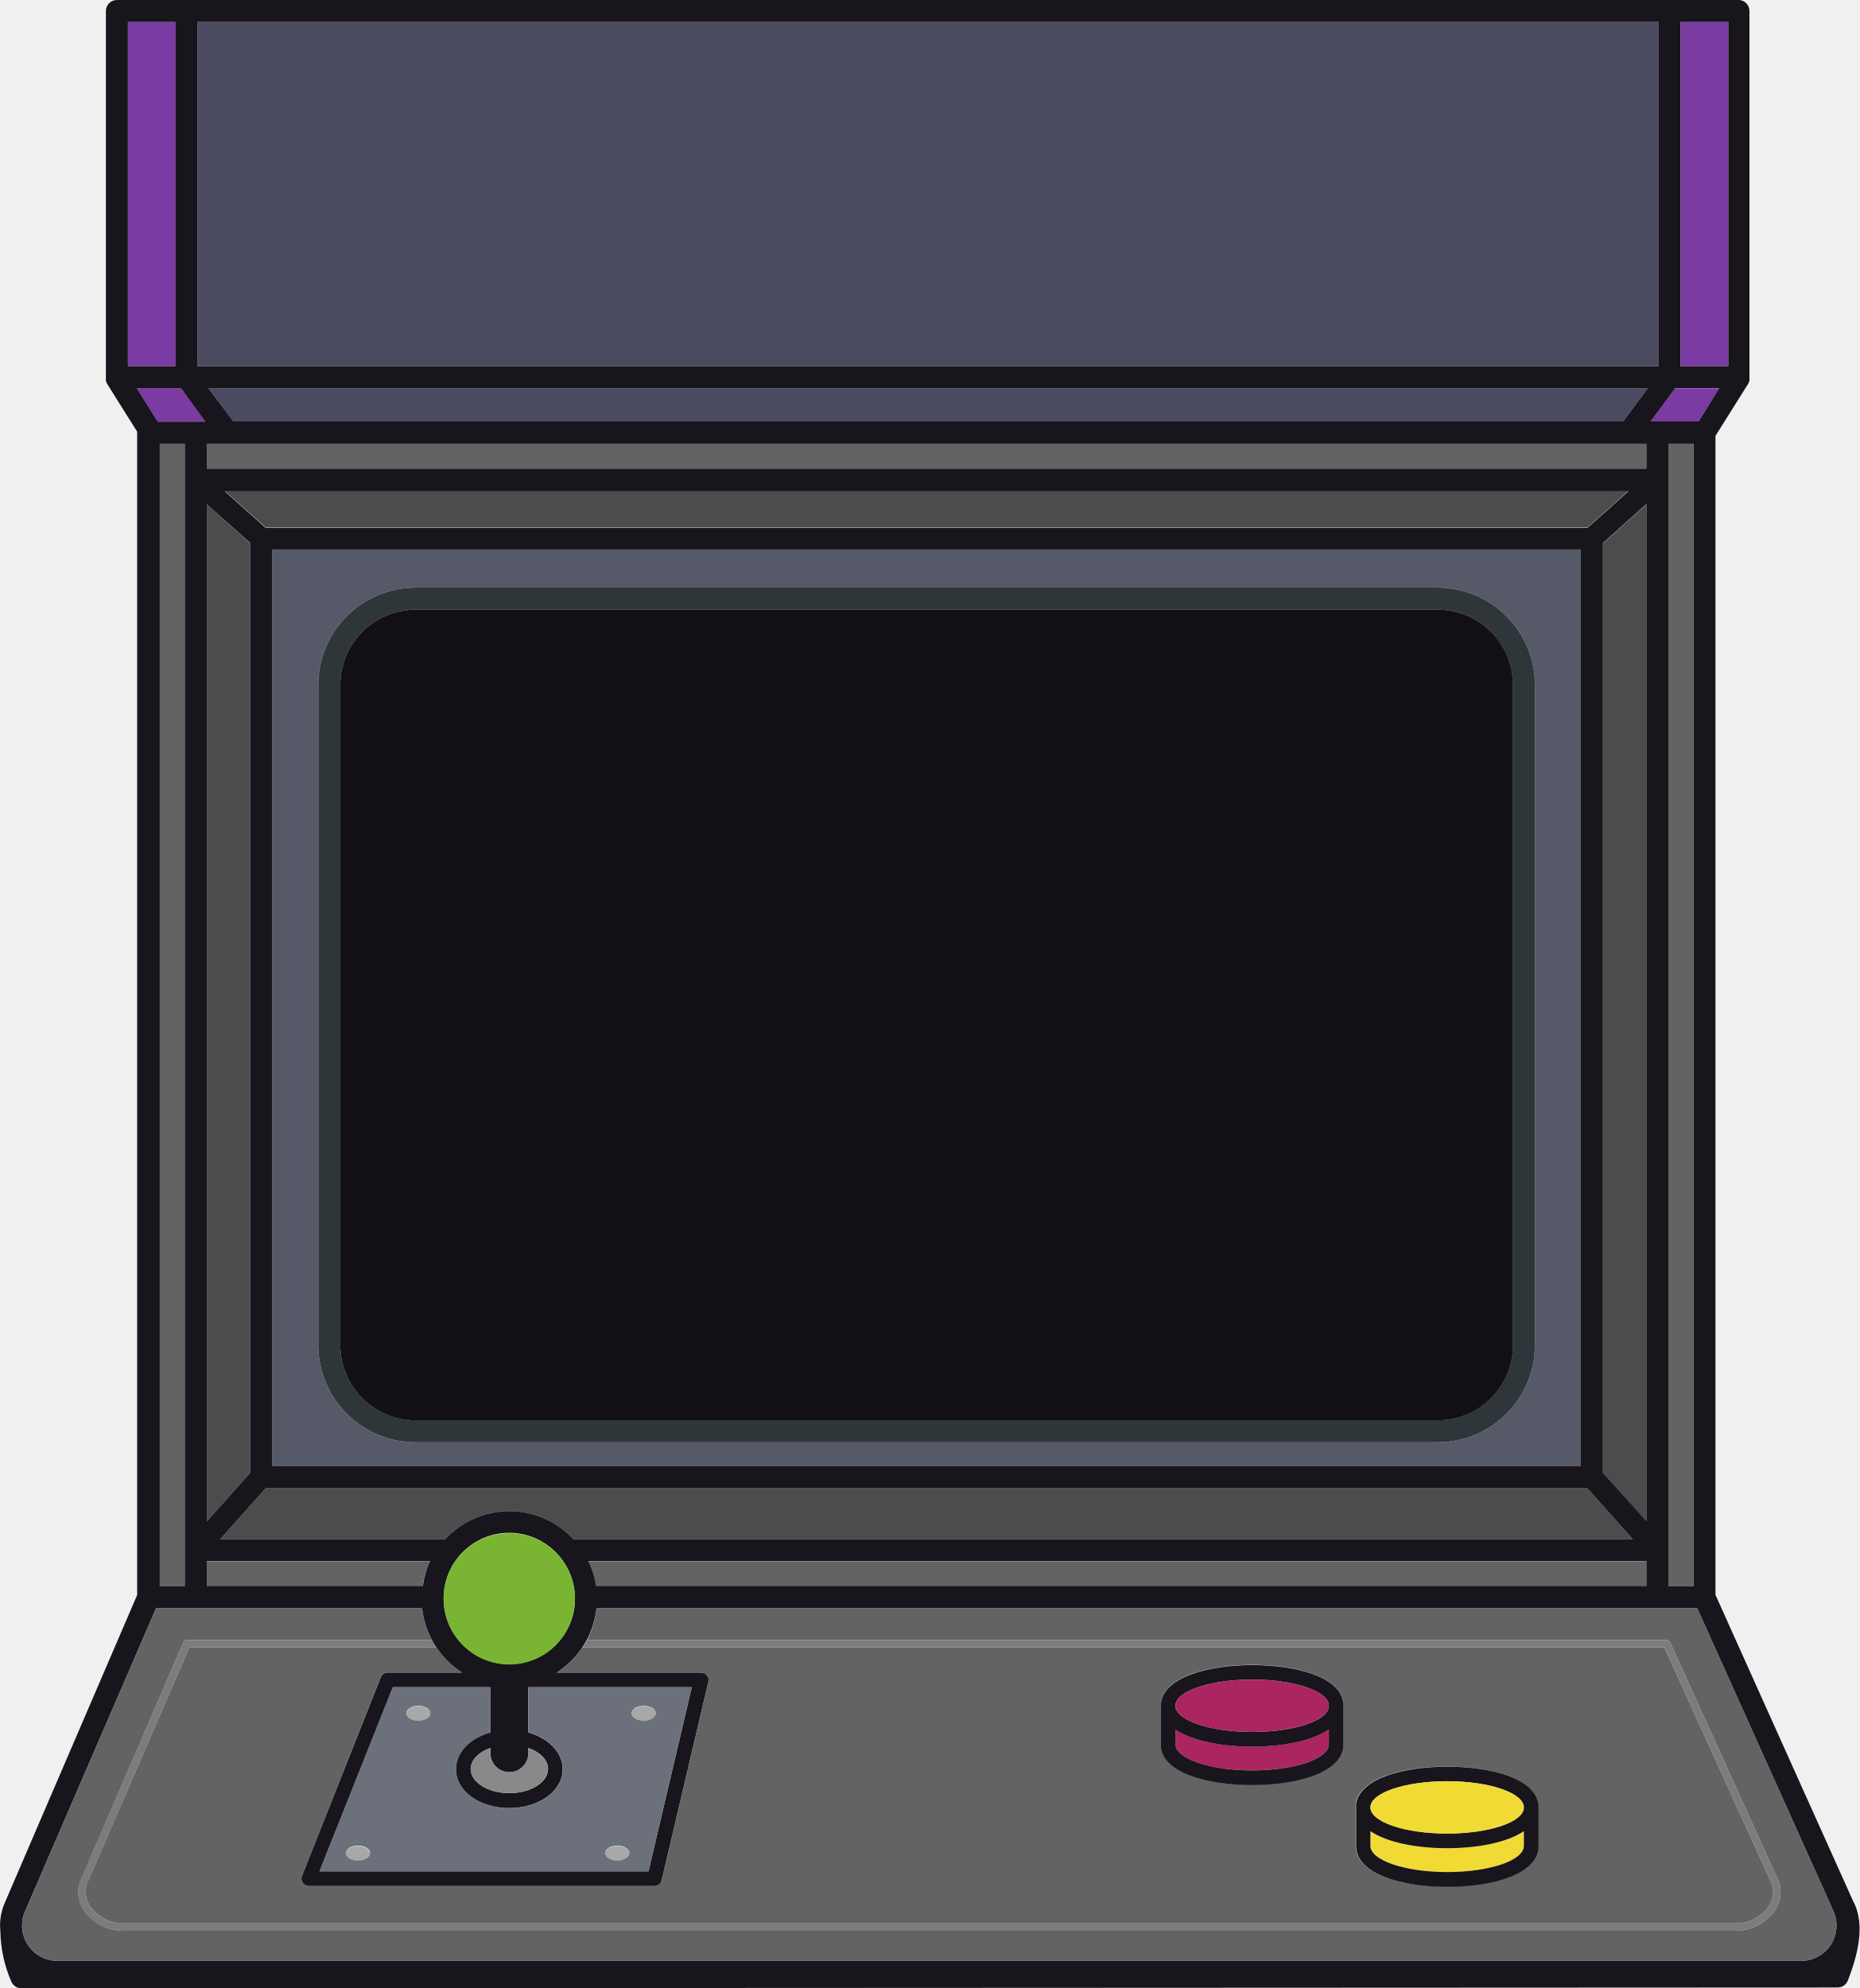
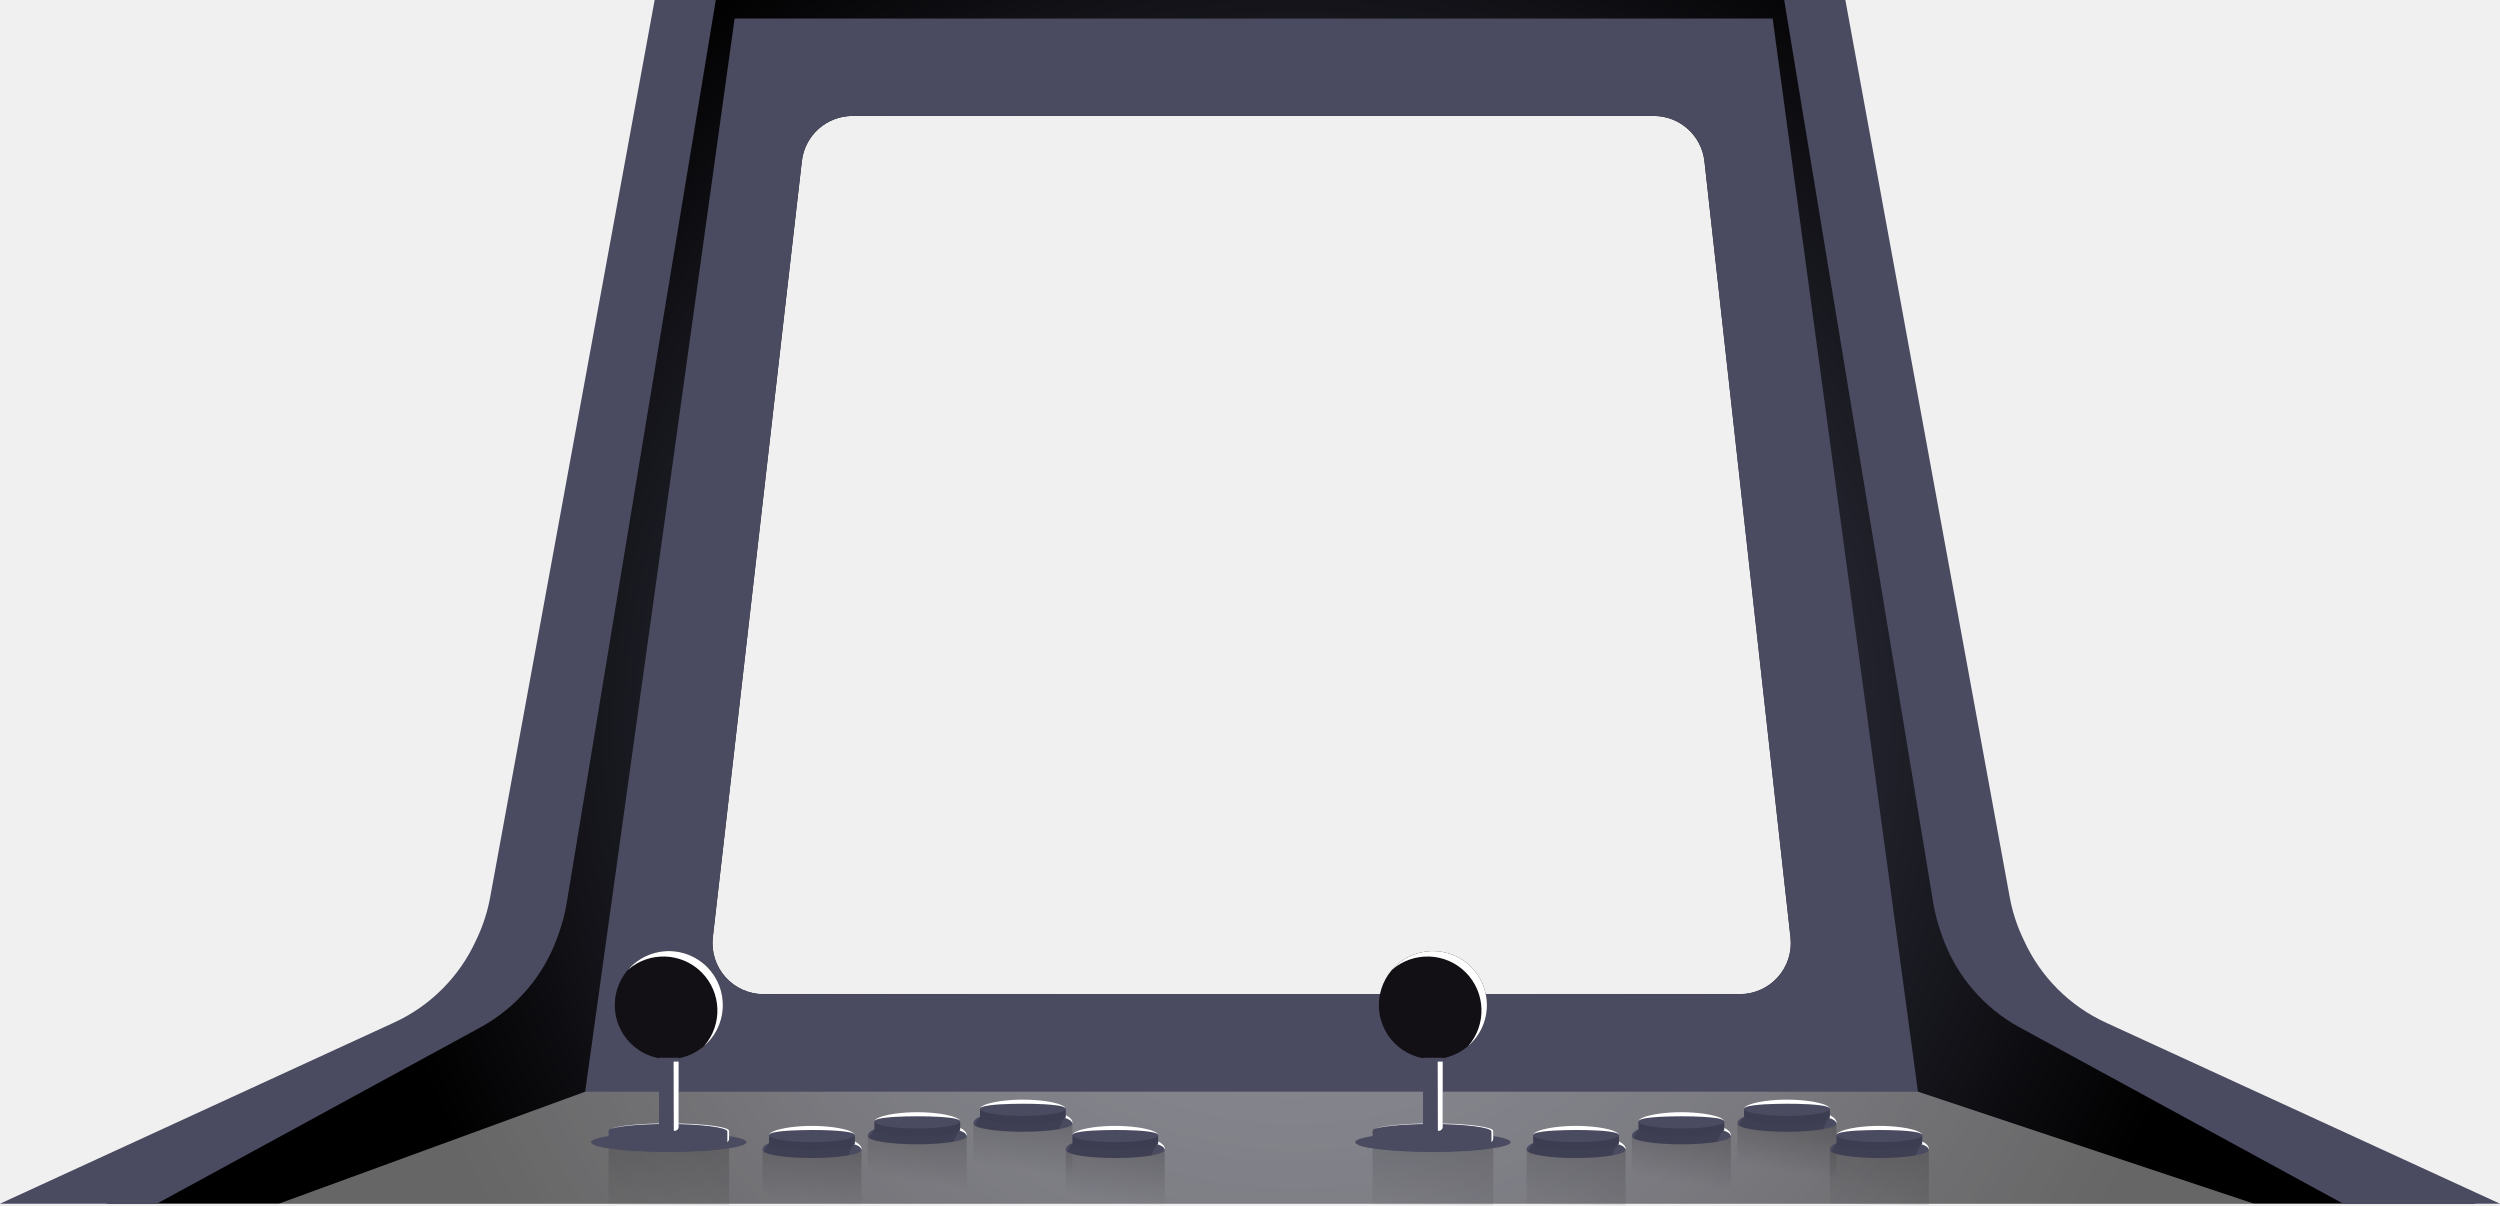
- <svg xmlns="http://www.w3.org/2000/svg" id="Layer_1" data-name="Layer 1" viewBox="0 0 253.41 270.9">
+ <svg xmlns="http://www.w3.org/2000/svg" xmlns:xlink="http://www.w3.org/1999/xlink" viewBox="0 0 1215.93 586.38">
  <defs>
-     <style>.cls-1{fill:none;}.cls-2{fill:#565a68;}.cls-3{fill:#4a4a60;}.cls-4{fill:#7a3ba3;}.cls-5{fill:#636363;}.cls-6{fill:#4c4c4c;}.cls-7{fill:#2f363a;}.cls-8{fill:#18151c;}.cls-9{fill:#7c7c7c;}.cls-10{fill:#6c707b;}.cls-11{fill:#898989;}.cls-12{fill:#a8a8a8;}.cls-13{fill:#79b533;}.cls-14{fill:#ab2560;}.cls-15{fill:#f2da35;}.cls-16{fill:#120f15;}</style>
+     <style>.cls-1{fill:none;}.cls-2{isolation:isolate;}.cls-3{fill:url(#radial-gradient);}.cls-14,.cls-4{fill:#4a4a60;}.cls-5{fill:url(#radial-gradient-2);}.cls-10,.cls-6{fill:#fff;}.cls-6{opacity:0.4;}.cls-11,.cls-15,.cls-17,.cls-19,.cls-21,.cls-23,.cls-25,.cls-27,.cls-29,.cls-7{opacity:0.3;}.cls-11,.cls-12,.cls-14,.cls-15,.cls-17,.cls-19,.cls-21,.cls-23,.cls-25,.cls-27,.cls-29,.cls-7{mix-blend-mode:multiply;}.cls-7{fill:url(#linear-gradient);}.cls-8{fill:#120f15;}.cls-9{clip-path:url(#clip-path);}.cls-11{fill:url(#linear-gradient-2);}.cls-12{opacity:0.2;}.cls-13{clip-path:url(#clip-path-2);}.cls-14{opacity:0.25;}.cls-15{fill:url(#linear-gradient-3);}.cls-16{clip-path:url(#clip-path-3);}.cls-17{fill:url(#linear-gradient-4);}.cls-18{clip-path:url(#clip-path-4);}.cls-19{fill:url(#linear-gradient-5);}.cls-20{clip-path:url(#clip-path-5);}.cls-21{fill:url(#linear-gradient-6);}.cls-22{clip-path:url(#clip-path-6);}.cls-23{fill:url(#linear-gradient-7);}.cls-24{clip-path:url(#clip-path-7);}.cls-25{fill:url(#linear-gradient-8);}.cls-26{clip-path:url(#clip-path-8);}.cls-27{fill:url(#linear-gradient-9);}.cls-28{clip-path:url(#clip-path-9);}.cls-29{fill:url(#linear-gradient-10);}.cls-30{clip-path:url(#clip-path-10);}</style>
+     <radialGradient id="radial-gradient" cx="630.17" cy="353.01" r="457.07" gradientUnits="userSpaceOnUse">
+       <stop offset="0" stop-color="#4a4a60" />
+       <stop offset="0.2" stop-color="#404052" />
+       <stop offset="0.58" stop-color="#24242f" />
+       <stop offset="1" />
+     </radialGradient>
+     <radialGradient id="radial-gradient-2" cx="608.72" cy="269.96" r="367.49" gradientUnits="userSpaceOnUse">
+       <stop offset="0" stop-color="#4a4a60" />
+       <stop offset="1" stop-color="#4a4a60" />
+     </radialGradient>
+     <linearGradient id="linear-gradient" x1="331.65" y1="528.96" x2="320.83" y2="599.68" gradientUnits="userSpaceOnUse">
+       <stop offset="0" />
+       <stop offset="0.11" stop-opacity="0.73" />
+       <stop offset="1" stop-opacity="0" />
+     </linearGradient>
+     <clipPath id="clip-path">
+       <ellipse class="cls-1" cx="325.29" cy="555.52" rx="37.79" ry="4.69" />
+     </clipPath>
+     <linearGradient id="linear-gradient-2" x1="400.28" y1="537.74" x2="391.22" y2="596.99" gradientUnits="userSpaceOnUse">
+       <stop offset="0.17" />
+       <stop offset="0.24" stop-opacity="0.73" />
+       <stop offset="0.8" stop-opacity="0" />
+     </linearGradient>
+     <clipPath id="clip-path-2">
+       <path class="cls-1" d="M419,559.23c0-2-3.21-3.25-3.21-3.25H374.06s-3.22,1-3.22,3.25,10.78,4,24.08,4S419,561.44,419,559.23Z" />
+     </clipPath>
+     <linearGradient id="linear-gradient-3" x1="451.49" y1="531.07" x2="442.42" y2="590.33" gradientUnits="userSpaceOnUse">
+       <stop offset="0.14" />
+       <stop offset="0.2" stop-opacity="0.73" />
+       <stop offset="0.74" stop-opacity="0" />
+     </linearGradient>
+     <clipPath id="clip-path-3">
+       <path class="cls-1" d="M470.2,552.57c0-2-3.22-3.26-3.22-3.26H425.26s-3.21,1.05-3.21,3.26,10.78,4,24.07,4S470.2,554.77,470.2,552.57Z" />
+     </clipPath>
+     <linearGradient id="linear-gradient-4" x1="502.86" y1="524.96" x2="493.79" y2="584.22" gradientUnits="userSpaceOnUse">
+       <stop offset="0.12" />
+       <stop offset="0.19" stop-opacity="0.73" />
+       <stop offset="0.75" stop-opacity="0" />
+     </linearGradient>
+     <clipPath id="clip-path-4">
+       <path class="cls-1" d="M521.57,546.46c0-2-3.22-3.26-3.22-3.26H476.63s-3.22,1-3.22,3.26,10.78,4,24.08,4S521.57,548.66,521.57,546.46Z" />
+     </clipPath>
+     <linearGradient id="linear-gradient-5" x1="547.79" y1="537.74" x2="538.73" y2="596.99" gradientUnits="userSpaceOnUse">
+       <stop offset="0.18" />
+       <stop offset="0.25" stop-opacity="0.73" />
+       <stop offset="0.79" stop-opacity="0" />
+     </linearGradient>
+     <clipPath id="clip-path-5">
+       <path class="cls-1" d="M566.5,559.23c0-2-3.21-3.25-3.21-3.25H521.57s-3.22,1-3.22,3.25,10.78,4,24.08,4S566.5,561.44,566.5,559.23Z" />
+     </clipPath>
+     <linearGradient id="linear-gradient-6" x1="703.28" y1="528.96" x2="692.47" y2="599.68" xlink:href="#linear-gradient" />
+     <clipPath id="clip-path-6">
+       <ellipse class="cls-1" cx="696.92" cy="555.52" rx="37.79" ry="4.69" />
+     </clipPath>
+     <linearGradient id="linear-gradient-7" x1="771.92" y1="537.74" x2="762.85" y2="596.99" xlink:href="#linear-gradient" />
+     <clipPath id="clip-path-7">
+       <path class="cls-1" d="M790.63,559.23c0-2-3.22-3.25-3.22-3.25H745.69s-3.21,1-3.21,3.25,10.78,4,24.07,4S790.63,561.44,790.63,559.23Z" />
+     </clipPath>
+     <linearGradient id="linear-gradient-8" x1="823.12" y1="531.07" x2="814.06" y2="590.33" gradientUnits="userSpaceOnUse">
+       <stop offset="0.17" />
+       <stop offset="0.24" stop-opacity="0.73" />
+       <stop offset="0.75" stop-opacity="0" />
+     </linearGradient>
+     <clipPath id="clip-path-8">
+       <path class="cls-1" d="M841.83,552.57c0-2-3.21-3.26-3.21-3.26H796.9s-3.22,1.05-3.22,3.26,10.78,4,24.08,4S841.83,554.77,841.83,552.57Z" />
+     </clipPath>
+     <linearGradient id="linear-gradient-9" x1="874.49" y1="524.96" x2="865.43" y2="584.22" gradientUnits="userSpaceOnUse">
+       <stop offset="0.24" />
+       <stop offset="0.3" stop-opacity="0.73" />
+       <stop offset="0.76" stop-opacity="0" />
+     </linearGradient>
+     <clipPath id="clip-path-9">
+       <path class="cls-1" d="M893.2,546.46c0-2-3.21-3.26-3.21-3.26H848.26s-3.21,1-3.21,3.26,10.78,4,24.08,4S893.2,548.66,893.2,546.46Z" />
+     </clipPath>
+     <linearGradient id="linear-gradient-10" x1="919.43" y1="537.74" x2="910.36" y2="596.99" xlink:href="#linear-gradient" />
+     <clipPath id="clip-path-10">
+       <path class="cls-1" d="M938.14,559.23c0-2-3.22-3.25-3.22-3.25H893.2s-3.21,1-3.21,3.25,10.78,4,24.07,4S938.14,561.44,938.14,559.23Z" />
+     </clipPath>
  </defs>
-   <rect class="cls-1" x="46.37" y="83.08" width="159.8" height="110.47" rx="10.27" />
-   <path class="cls-2" d="M37.11,74.87V199.75H215.42V74.87ZM195.89,196.54H56.64a13.28,13.28,0,0,1-13.27-13.27V93.35A13.28,13.28,0,0,1,56.64,80.08H195.89a13.28,13.28,0,0,1,13.27,13.27v89.92A13.28,13.28,0,0,1,195.89,196.54Z" />
-   <rect class="cls-3" x="26.92" y="3" width="199.09" height="46.91" />
-   <rect class="cls-4" x="17.43" y="3" width="6.5" height="46.91" />
-   <rect class="cls-4" x="229.01" y="3" width="6.5" height="46.91" />
-   <polygon class="cls-5" points="227.35 65.37 227.35 211.25 227.35 216.16 230.76 216.16 230.76 60.46 227.35 60.46 227.35 65.37" />
-   <polygon class="cls-5" points="25.18 211.25 25.18 65.37 25.18 60.46 21.77 60.46 21.77 216.16 25.18 216.16 25.18 211.25" />
-   <polygon class="cls-6" points="34.11 74.04 28.18 68.72 28.18 207.32 34.11 200.68 34.11 74.04" />
-   <polygon class="cls-6" points="218.42 74.04 218.42 200.68 224.35 207.32 224.35 68.72 218.42 74.04" />
-   <polygon class="cls-6" points="216.34 71.87 221.93 66.87 30.6 66.87 36.19 71.87 216.34 71.87" />
-   <path class="cls-6" d="M216.25,202.75h-180l-6.25,7H60.65a11.9,11.9,0,0,1,17.49,0H222.5Z" />
-   <polygon class="cls-3" points="31.78 57.46 221.15 57.46 224.53 52.91 28.4 52.91 31.78 57.46" />
-   <polygon class="cls-4" points="228.26 52.91 224.89 57.46 225.85 57.46 231.43 57.46 234.29 52.91 228.26 52.91" />
-   <polygon class="cls-4" points="26.68 57.46 28.04 57.46 24.67 52.91 18.64 52.91 21.5 57.46 26.68 57.46" />
-   <polygon class="cls-5" points="224.35 63.87 224.35 60.46 221.91 60.46 31.02 60.46 28.18 60.46 28.18 63.87 224.35 63.87" />
-   <path class="cls-5" d="M224.35,212.75H80.18a11.54,11.54,0,0,1,1,3.41H224.35Z" />
-   <path class="cls-5" d="M58.62,212.75H28.18v3.41h29.4A11.85,11.85,0,0,1,58.62,212.75Z" />
-   <path class="cls-7" d="M195.89,80.08H56.64A13.28,13.28,0,0,0,43.37,93.35v89.92a13.28,13.28,0,0,0,13.27,13.27H195.89a13.28,13.28,0,0,0,13.27-13.27V93.35A13.28,13.28,0,0,0,195.89,80.08Zm10.27,103.19a10.27,10.27,0,0,1-10.27,10.27H56.64a10.27,10.27,0,0,1-10.27-10.27V93.35A10.28,10.28,0,0,1,56.64,83.08H195.89a10.28,10.28,0,0,1,10.27,10.27Z" />
-   <path class="cls-8" d="M252.52,259.07l-18.76-41.74V59.39l4.51-7.18,0-.05a1.23,1.23,0,0,0,.12-.26l0-.1a1.35,1.35,0,0,0,0-.28.25.25,0,0,0,0-.08s0,0,0,0V1.5A1.5,1.5,0,0,0,237,0H15.93a1.5,1.5,0,0,0-1.5,1.5v50s0,0,0,.06a1.35,1.35,0,0,0,0,.28l0,.1a2.1,2.1,0,0,0,.13.26.08.08,0,0,0,0,.05l4.13,6.57a1.1,1.1,0,0,0,0,.18V217.35L.65,259.3a7.66,7.66,0,0,0-.6,3.85A18,18,0,0,0,1.53,270a1.5,1.5,0,0,0,1.4.94l247.49-.11a1.5,1.5,0,0,0,1.4-1C253,266.75,254.31,262.38,252.52,259.07ZM235.51,3V49.91H229V3ZM21.77,60.46h3.41v155.7H21.77Zm209,155.7h-3.41V60.46h3.41ZM78.35,217.87a8.95,8.95,0,1,1-8.95-9A9,9,0,0,1,78.35,217.87ZM43.54,255l10-25.09H66.81v6.17c-2.76.75-4.68,2.66-4.68,5,0,3,3.19,5.3,7.27,5.3s7.27-2.33,7.27-5.3c0-2.3-1.92-4.21-4.68-5v-6.17H94.27L88.37,255ZM69.4,241.49A2.6,2.6,0,0,0,72,238.9v-.71c1.59.57,2.68,1.63,2.68,2.86,0,1.82-2.36,3.3-5.27,3.3s-5.27-1.48-5.27-3.3c0-1.23,1.09-2.29,2.68-2.86v.71A2.6,2.6,0,0,0,69.4,241.49ZM31,60.46H224.35v3.41H28.18V60.46ZM69.4,205.92a11.92,11.92,0,0,0-8.75,3.83H30l6.25-7h180l6.25,7H78.14A11.9,11.9,0,0,0,69.4,205.92Zm152.53-139-5.59,5H36.18l-5.58-5ZM37.11,199.75V74.87H215.42V199.75Zm181.31.93V74l5.93-5.32v138.6ZM28.18,68.72,34.11,74V200.68l-5.93,6.64Zm0,144H58.62a11.85,11.85,0,0,0-1,3.41H28.18Zm52,0H224.35v3.41H81.21A11.54,11.54,0,0,0,80.18,212.75Zm141-155.29H31.78L28.4,52.91H224.53Zm10.28,0h-6.54l3.37-4.55h6ZM23.92,49.91H17.43V3h6.49Zm.75,3L28,57.46H21.5l-2.86-4.55ZM21.26,219.16H57.52a11.83,11.83,0,0,0,1.33,4.32,11.5,11.5,0,0,0,.6,1,12.08,12.08,0,0,0,3.5,3.44H52.82a1,1,0,0,0-.93.63L41.14,255.64a1,1,0,0,0,.1.93,1,1,0,0,0,.83.44H89.16a1,1,0,0,0,1-.77l6.37-27.09a1,1,0,0,0-1-1.23H75.85a12.08,12.08,0,0,0,3.5-3.44,11.5,11.5,0,0,0,.6-1,12,12,0,0,0,1.33-4.32h150l18.55,41.26a4.81,4.81,0,0,1-4.38,6.78H7.81a4.81,4.81,0,0,1-4.41-6.71ZM226,49.91H26.92V3H226Z" />
-   <path class="cls-5" d="M12.09,256.14l0,0a3.47,3.47,0,0,0,.11,3.51A5.53,5.53,0,0,0,17,262.1H236.3a5.52,5.52,0,0,0,4.81-2.45,3.48,3.48,0,0,0,.06-3.54l-14.38-31.63H79.35a12.08,12.08,0,0,1-3.5,3.44H95.53a1,1,0,0,1,1,1.23l-6.37,27.09a1,1,0,0,1-1,.77H42.07a1,1,0,0,1-.83-.44,1,1,0,0,1-.1-.93l10.75-27.09a1,1,0,0,1,.93-.63H63a12.08,12.08,0,0,1-3.5-3.44H25.8Zm146.08-23.7a2.44,2.44,0,0,1,.05-.48c.51-3.51,6.48-5.09,12.41-5.09s11.83,1.56,12.39,5a2.35,2.35,0,0,1,.06.54v5.24c0,3.85-6.26,5.57-12.45,5.57s-12.46-1.72-12.46-5.57Zm26.57,19.09v-5.24a2.54,2.54,0,0,1,0-.49c.51-3.5,6.47-5.08,12.4-5.08s11.84,1.56,12.4,5a2.51,2.51,0,0,1,.06.55v5.24c0,3.84-6.26,5.57-12.46,5.57S184.74,255.37,184.74,251.53Z" />
-   <path class="cls-5" d="M3.4,260.49a4.81,4.81,0,0,0,4.41,6.71H245.46a4.81,4.81,0,0,0,4.38-6.78l-18.55-41.26h-150A12,12,0,0,1,80,223.48H227.11a.5.5,0,0,1,.46.29l14.49,31.9a4.46,4.46,0,0,1-.09,4.49,6.52,6.52,0,0,1-5.67,2.94H17a6.52,6.52,0,0,1-5.65-2.91,4.49,4.49,0,0,1-.14-4.47L25,223.78a.49.49,0,0,1,.46-.3H58.85a11.83,11.83,0,0,1-1.33-4.32H21.26Z" />
-   <path class="cls-9" d="M25,223.78,11.18,255.72a4.49,4.49,0,0,0,.14,4.47A6.52,6.52,0,0,0,17,263.1H236.3a6.52,6.52,0,0,0,5.67-2.94,4.46,4.46,0,0,0,.09-4.49l-14.49-31.9a.5.5,0,0,0-.46-.29H80a11.5,11.5,0,0,1-.6,1H226.79l14.38,31.63a3.48,3.48,0,0,1-.06,3.54,5.52,5.52,0,0,1-4.81,2.45H17a5.53,5.53,0,0,1-4.79-2.42,3.47,3.47,0,0,1-.11-3.51l0,0L25.8,224.48H59.45a11.5,11.5,0,0,1-.6-1H25.47A.49.49,0,0,0,25,223.78Z" />
-   <path class="cls-10" d="M94.27,229.92H72v6.17c2.76.75,4.68,2.66,4.68,5,0,3-3.2,5.3-7.27,5.3s-7.27-2.33-7.27-5.3c0-2.3,1.92-4.21,4.68-5v-6.17H53.5L43.54,255H88.37Zm-6.55,2.52c.9,0,1.63.46,1.63,1s-.73,1-1.63,1-1.64-.46-1.64-1S86.81,232.44,87.72,232.44Zm-3.61,19.05c.91,0,1.64.46,1.64,1s-.73,1-1.64,1-1.64-.46-1.64-1S83.21,251.49,84.11,251.49ZM57,232.44c.91,0,1.64.46,1.64,1s-.73,1-1.64,1-1.63-.46-1.63-1S56.07,232.44,57,232.44Zm-8.21,19.05c.91,0,1.64.46,1.64,1s-.73,1-1.64,1-1.64-.46-1.64-1S47.85,251.49,48.76,251.49Z" />
-   <path class="cls-11" d="M64.13,241.05c0,1.82,2.36,3.3,5.27,3.3s5.27-1.48,5.27-3.3c0-1.23-1.09-2.29-2.68-2.86v.71a2.59,2.59,0,1,1-5.18,0v-.71C65.22,238.76,64.13,239.82,64.13,241.05Z" />
-   <path class="cls-12" d="M57,234.49c.91,0,1.64-.46,1.64-1s-.73-1-1.64-1-1.63.46-1.63,1S56.07,234.49,57,234.49Z" />
-   <path class="cls-12" d="M87.72,234.49c.9,0,1.63-.46,1.63-1s-.73-1-1.63-1-1.64.46-1.64,1S86.81,234.49,87.72,234.49Z" />
-   <path class="cls-12" d="M48.76,253.55c.91,0,1.64-.46,1.64-1s-.73-1-1.64-1-1.64.46-1.64,1S47.85,253.55,48.76,253.55Z" />
-   <path class="cls-12" d="M84.11,253.55c.91,0,1.64-.46,1.64-1s-.73-1-1.64-1-1.64.46-1.64,1S83.21,253.55,84.11,253.55Z" />
-   <circle class="cls-13" cx="69.4" cy="217.87" r="8.95" />
-   <path class="cls-14" d="M170.63,238c-4.06,0-8.12-.75-10.46-2.33v2c0,2,4.68,3.57,10.46,3.57s10.45-1.6,10.45-3.57v-2C178.74,237.26,174.68,238,170.63,238Z" />
-   <path class="cls-8" d="M170.63,243.25c6.19,0,12.45-1.72,12.45-5.57v-5.24a2.35,2.35,0,0,0-.06-.54c-.56-3.47-6.5-5-12.39-5s-11.9,1.58-12.41,5.09a2.44,2.44,0,0,0-.05.48v5.24C158.17,241.53,164.43,243.25,170.63,243.25Zm0-2c-5.78,0-10.46-1.6-10.46-3.57v-2c2.34,1.58,6.4,2.33,10.46,2.33s8.11-.75,10.45-2.33v2C181.08,239.65,176.4,241.25,170.63,241.25Zm10.45-8.81c0,2-4.68,3.57-10.45,3.57s-10.46-1.6-10.46-3.57,4.68-3.57,10.46-3.57S181.08,230.47,181.08,232.44Z" />
-   <ellipse class="cls-14" cx="170.63" cy="232.44" rx="10.45" ry="3.57" />
-   <path class="cls-15" d="M197.19,255.1c5.78,0,10.46-1.6,10.46-3.57v-2c-2.34,1.58-6.4,2.32-10.46,2.32s-8.11-.74-10.45-2.32v2C186.74,253.5,191.42,255.1,197.19,255.1Z" />
-   <path class="cls-8" d="M209.65,251.53v-5.24a2.51,2.51,0,0,0-.06-.55c-.56-3.46-6.5-5-12.4-5s-11.89,1.58-12.4,5.08a2.54,2.54,0,0,0,0,.49v5.24c0,3.84,6.26,5.57,12.45,5.57S209.65,255.37,209.65,251.53Zm-22.91,0v-2c2.34,1.58,6.4,2.32,10.45,2.32s8.12-.74,10.46-2.32v2c0,2-4.68,3.57-10.46,3.57S186.74,253.5,186.74,251.53Zm20.91-5.24c0,2-4.68,3.56-10.46,3.56s-10.45-1.59-10.45-3.56,4.68-3.57,10.45-3.57S207.65,244.32,207.65,246.29Z" />
-   <ellipse class="cls-15" cx="197.19" cy="246.29" rx="10.45" ry="3.57" />
-   <rect class="cls-16" x="46.37" y="83.08" width="159.8" height="110.47" rx="10.27" />
+   <g class="cls-2">
+     <g id="Layer_1" data-name="Layer 1">
+       <path class="cls-3" d="M1020.82,511.4a125.83,125.83,0,0,1-77.13-96.66L876.79,0H334.1L270.69,420.21A125.87,125.87,0,0,1,202.48,514l-66.93,33.44-84,38H1204.22ZM846.19,483.52H371.35a24.82,24.82,0,0,1-24.65-27.64L390,78.39a24.8,24.8,0,0,1,24.65-22H804.34A24.81,24.81,0,0,1,829,78.49L870.85,456A24.81,24.81,0,0,1,846.19,483.52Z" />
+       <path class="cls-4" d="M984.42,457.46l-.93-2a80.54,80.54,0,0,1-6-19L897.53,0H867.78l72.54,439.34a81.73,81.73,0,0,0,3.48,13.6l.89,2.53a80.87,80.87,0,0,0,37.62,44.24l157.36,85.74h76.26l-191.69-88.07A80.84,80.84,0,0,1,984.42,457.46Z" />
+       <path class="cls-4" d="M232.44,455.41l-.93,2a80.88,80.88,0,0,1-39.82,39.92L0,585.45H76.25l157.37-85.74a80.91,80.91,0,0,0,37.62-44.24l.89-2.53a81.73,81.73,0,0,0,3.48-13.6L348.14,0H318.4l-80,436.43A81,81,0,0,1,232.44,455.41Z" />
+       <path class="cls-5" d="M862.16,9H357.3L284.6,531H932.84Zm-16,474.57H371.35a24.82,24.82,0,0,1-24.65-27.64L390,78.39a24.8,24.8,0,0,1,24.65-22H804.34A24.81,24.81,0,0,1,829,78.49L870.85,456A24.81,24.81,0,0,1,846.19,483.52Z" />
+       <polygon class="cls-6" points="932.84 530.97 1096.37 585.46 135.55 585.46 284.6 530.97 932.84 530.97" />
+       <polygon class="cls-7" points="354.62 554.72 354.62 586.38 295.95 585.82 295.95 554.72 354.62 554.72" />
+       <circle class="cls-8" cx="325.29" cy="488.86" r="26.28" />
+       <ellipse class="cls-4" cx="325.29" cy="555.52" rx="37.79" ry="4.69" />
+       <g class="cls-9">
+         <polygon class="cls-4" points="354.62 554.72 339.46 568.13 280.57 562.48 295.95 552.56 354.62 554.72" />
+       </g>
+       <path class="cls-4" d="M325.29,546.38C309.08,546.38,296,548,296,550v4.7c0,2,13.13,3.64,29.34,3.64s29.33-1.63,29.33-3.64V550C354.62,548,341.49,546.38,325.29,546.38Z" />
+       <path class="cls-10" d="M354.62,550c0-2-13.13-3.64-29.33-3.64-13.37,0-24.64,1.11-28.18,2.63,4.28-1.36,14.89-2.32,27.31-2.32,16.21,0,29.34,1.64,29.34,3.65v5.18l.23-.21a2,2,0,0,0,.63-1.47Z" />
+       <path class="cls-4" d="M320.52,514.46h9.54a0,0,0,0,1,0,0v33.66a1.89,1.89,0,0,1-1.89,1.89h-5.75a1.89,1.89,0,0,1-1.89-1.89V514.46A0,0,0,0,1,320.52,514.46Z" />
+       <path class="cls-10" d="M351.57,488.86a26.27,26.27,0,0,0-46.14-17.2,26.27,26.27,0,0,1,37.06,37.06A26.2,26.2,0,0,0,351.57,488.86Z" />
+       <path class="cls-10" d="M328.16,550h-.45l-.08-33.67h2.43v31.78A1.9,1.9,0,0,1,328.16,550Z" />
+       <polygon class="cls-11" points="418.99 559.23 418.99 586.38 370.84 585.46 370.84 559.23 418.99 559.23" />
+       <path class="cls-4" d="M419,559.23c0-2-3.21-3.25-3.21-3.25H374.06s-3.22,1-3.22,3.25,10.78,4,24.08,4S419,561.44,419,559.23Z" />
+       <path class="cls-10" d="M419,559.23a2.78,2.78,0,0,0-1.37-1.76,7.46,7.46,0,0,0-1-.53,6.6,6.6,0,0,0-1.05-.37l.22,0c-3.48.35-6.95.59-10.43.71-1.74.07-3.48.12-5.22.12s-3.47,0-5.21,0-3.48-.05-5.22-.13-3.47-.14-5.21-.25c-3.48-.24-7-.54-10.43-1.1,3.47-.56,6.95-.86,10.43-1.1,1.74-.11,3.47-.21,5.21-.25s3.48-.12,5.22-.14,3.47,0,5.21,0,3.48.06,5.22.13c3.48.12,6.95.36,10.43.71l.18,0,0,0a8.68,8.68,0,0,1,1.11.69,6.49,6.49,0,0,1,1,.85,3.57,3.57,0,0,1,.73,1.07A2.12,2.12,0,0,1,419,559.23Z" />
+       <g class="cls-12">
+         <g class="cls-13">
+           <path class="cls-4" d="M415.78,556.31c-4.9,4.24-3.38,13.58-3.38,13.58l-42.24-.74s-.54-7.67,3.9-13.17S411.64,554.13,415.78,556.31Z" />
+         </g>
+       </g>
+       <path class="cls-4" d="M415.78,556v-3.92H374.06V556c0,1.91,9.34,3.46,20.86,3.46S415.78,557.89,415.78,556Z" />
+       <path class="cls-14" d="M415.78,556v-3.92H374.06V556c0,1.91,9.34,3.46,20.86,3.46S415.78,557.89,415.78,556Z" />
+       <ellipse class="cls-4" cx="394.92" cy="552.06" rx="20.86" ry="3.46" />
+       <path class="cls-10" d="M415.78,552.06c-.09-.46-.54-.67-.92-.85a9.22,9.22,0,0,0-1.26-.4,25.63,25.63,0,0,0-2.62-.46c-1.77-.24-3.56-.36-5.34-.48q-5.36-.29-10.72-.27t-10.73.28c-1.78.11-3.56.23-5.33.47a25.63,25.63,0,0,0-2.62.46,8.8,8.8,0,0,0-1.26.4c-.38.18-.83.39-.92.85,0-.49.42-.84.77-1.11a8.58,8.58,0,0,1,1.23-.66,20.11,20.11,0,0,1,2.61-.9,46.79,46.79,0,0,1,5.37-1.07,79.21,79.21,0,0,1,10.88-.72,80.94,80.94,0,0,1,10.88.73,45.1,45.1,0,0,1,5.37,1.06,22.35,22.35,0,0,1,2.61.9A8,8,0,0,1,415,551C415.36,551.22,415.8,551.57,415.78,552.06Z" />
+       <polygon class="cls-15" points="470.2 552.57 470.2 579.72 422.05 578.79 422.05 552.57 470.2 552.57" />
+       <path class="cls-4" d="M470.2,552.57c0-2-3.22-3.26-3.22-3.26H425.26s-3.21,1.05-3.21,3.26,10.78,4,24.07,4S470.2,554.77,470.2,552.57Z" />
+       <path class="cls-10" d="M470.2,552.57a2.78,2.78,0,0,0-1.38-1.77,6,6,0,0,0-1-.52,7.85,7.85,0,0,0-1.05-.38l.22,0q-5.21.52-10.43.71c-1.73.08-3.47.12-5.21.13s-3.48,0-5.22,0-3.47-.06-5.21-.13-3.48-.14-5.22-.26c-3.47-.23-6.95-.53-10.43-1.1,3.48-.56,7-.86,10.43-1.09,1.74-.12,3.48-.21,5.22-.26s3.47-.11,5.21-.13,3.48,0,5.22,0,3.48,0,5.21.13q5.22.16,10.43.71l.18,0,0,0a9.39,9.39,0,0,1,1.11.68,7,7,0,0,1,1,.86,4.09,4.09,0,0,1,.73,1.06A2.33,2.33,0,0,1,470.2,552.57Z" />
+       <g class="cls-12">
+         <g class="cls-16">
+           <path class="cls-4" d="M467,549.65c-4.89,4.23-3.38,13.57-3.38,13.57l-42.24-.73s-.54-7.68,3.9-13.18S462.84,547.46,467,549.65Z" />
+         </g>
+       </g>
+       <path class="cls-4" d="M467,549.31V545.4H425.26v3.91c0,1.91,9.34,3.46,20.86,3.46S467,551.22,467,549.31Z" />
+       <path class="cls-14" d="M467,549.31V545.4H425.26v3.91c0,1.91,9.34,3.46,20.86,3.46S467,551.22,467,549.31Z" />
+       <ellipse class="cls-4" cx="446.12" cy="545.4" rx="20.86" ry="3.46" />
+       <path class="cls-10" d="M467,545.4c-.08-.47-.54-.68-.92-.85a6.84,6.84,0,0,0-1.26-.4,20.8,20.8,0,0,0-2.62-.46c-1.77-.24-3.55-.36-5.33-.48q-5.36-.3-10.73-.28c-3.57,0-7.15.09-10.72.28-1.78.12-3.57.24-5.33.48a22.94,22.94,0,0,0-2.63.46,6.74,6.74,0,0,0-1.25.4c-.39.17-.84.38-.93.85,0-.49.42-.85.78-1.11a7.24,7.24,0,0,1,1.22-.67,20.59,20.59,0,0,1,2.61-.89,43.23,43.23,0,0,1,5.37-1.07,82.56,82.56,0,0,1,21.76,0,42.87,42.87,0,0,1,5.37,1.07,19.56,19.56,0,0,1,2.61.89,8.64,8.64,0,0,1,1.23.67C466.57,544.55,467,544.91,467,545.4Z" />
+       <polygon class="cls-17" points="521.57 546.46 521.57 573.61 473.41 572.68 473.41 546.46 521.57 546.46" />
+       <path class="cls-4" d="M521.57,546.46c0-2-3.22-3.26-3.22-3.26H476.63s-3.22,1-3.22,3.26,10.78,4,24.08,4S521.57,548.66,521.57,546.46Z" />
+       <path class="cls-10" d="M521.57,546.46a2.85,2.85,0,0,0-1.38-1.77,7.4,7.4,0,0,0-1-.52,7.85,7.85,0,0,0-1-.38l.22,0c-3.48.35-7,.6-10.43.71-1.74.08-3.48.12-5.21.13s-3.48,0-5.22,0-3.48-.06-5.22-.13-3.47-.14-5.21-.26c-3.48-.23-6.95-.53-10.43-1.1,3.48-.56,6.95-.86,10.43-1.09,1.74-.12,3.48-.21,5.21-.26s3.48-.11,5.22-.13,3.48,0,5.22,0,3.47,0,5.21.13c3.48.11,6.95.36,10.43.71l.18,0,0,0a7.18,7.18,0,0,1,1.11.69,5.52,5.52,0,0,1,1,.85,3.89,3.89,0,0,1,.74,1.06A2.33,2.33,0,0,1,521.57,546.46Z" />
+       <g class="cls-12">
+         <g class="cls-18">
+           <path class="cls-4" d="M518.35,543.54c-4.89,4.23-3.38,13.57-3.38,13.57l-42.24-.73s-.54-7.68,3.9-13.18S514.21,541.35,518.35,543.54Z" />
+         </g>
+       </g>
+       <path class="cls-4" d="M518.35,543.2v-3.91H476.63v3.91c0,1.92,9.34,3.46,20.86,3.46S518.35,545.12,518.35,543.2Z" />
+       <path class="cls-14" d="M518.35,543.2v-3.91H476.63v3.91c0,1.92,9.34,3.46,20.86,3.46S518.35,545.12,518.35,543.2Z" />
+       <ellipse class="cls-4" cx="497.49" cy="539.29" rx="20.86" ry="3.46" />
+       <path class="cls-10" d="M518.35,539.29c-.09-.47-.54-.68-.92-.85a6.84,6.84,0,0,0-1.26-.4,21.12,21.12,0,0,0-2.62-.46c-1.77-.24-3.55-.36-5.34-.48-3.56-.2-7.14-.29-10.72-.27s-7.16.08-10.72.27c-1.79.12-3.57.24-5.34.48a25.63,25.63,0,0,0-2.62.46,7.7,7.7,0,0,0-1.26.4c-.38.17-.83.38-.92.85,0-.49.42-.85.77-1.11a7.74,7.74,0,0,1,1.23-.67,20.59,20.59,0,0,1,2.61-.89,42.87,42.87,0,0,1,5.37-1.07,82.56,82.56,0,0,1,21.76,0,43.23,43.23,0,0,1,5.37,1.07,20.59,20.59,0,0,1,2.61.89,8.64,8.64,0,0,1,1.23.67C517.93,538.44,518.37,538.8,518.35,539.29Z" />
+       <polygon class="cls-19" points="566.5 559.23 566.5 586.38 518.35 585.46 518.35 559.23 566.5 559.23" />
+       <path class="cls-4" d="M566.5,559.23c0-2-3.21-3.25-3.21-3.25H521.57s-3.22,1-3.22,3.25,10.78,4,24.08,4S566.5,561.44,566.5,559.23Z" />
+       <path class="cls-10" d="M566.5,559.23a2.78,2.78,0,0,0-1.37-1.76,7.46,7.46,0,0,0-1-.53,6.6,6.6,0,0,0-1-.37l.22,0q-5.22.52-10.43.71c-1.74.07-3.48.12-5.22.12s-3.47,0-5.21,0-3.48-.05-5.22-.13-3.48-.14-5.21-.25c-3.48-.24-7-.54-10.43-1.1,3.47-.56,6.95-.86,10.43-1.1,1.73-.11,3.47-.21,5.21-.25s3.48-.12,5.22-.14,3.47,0,5.21,0,3.48.06,5.22.13q5.21.18,10.43.71l.18,0,0,0a8.68,8.68,0,0,1,1.11.69,6.49,6.49,0,0,1,1,.85,3.57,3.57,0,0,1,.73,1.07A2.21,2.21,0,0,1,566.5,559.23Z" />
+       <g class="cls-12">
+         <g class="cls-20">
+           <path class="cls-4" d="M563.29,556.31c-4.9,4.24-3.38,13.58-3.38,13.58l-42.24-.74s-.55-7.67,3.9-13.17S559.15,554.13,563.29,556.31Z" />
+         </g>
+       </g>
+       <path class="cls-4" d="M563.29,556v-3.92H521.57V556c0,1.91,9.34,3.46,20.86,3.46S563.29,557.89,563.29,556Z" />
+       <path class="cls-14" d="M563.29,556v-3.92H521.57V556c0,1.91,9.34,3.46,20.86,3.46S563.29,557.89,563.29,556Z" />
+       <ellipse class="cls-4" cx="542.43" cy="552.06" rx="20.86" ry="3.46" />
+       <path class="cls-10" d="M563.29,552.06c-.09-.46-.54-.67-.93-.85a8.67,8.67,0,0,0-1.25-.4,25.34,25.34,0,0,0-2.63-.46c-1.76-.24-3.55-.36-5.33-.48q-5.35-.29-10.72-.27t-10.73.28c-1.78.11-3.56.23-5.33.47a25.63,25.63,0,0,0-2.62.46,8.8,8.8,0,0,0-1.26.4c-.38.18-.84.39-.92.85,0-.49.41-.84.77-1.11a8.58,8.58,0,0,1,1.23-.66,19.61,19.61,0,0,1,2.61-.9,46.79,46.79,0,0,1,5.37-1.07,79.21,79.21,0,0,1,10.88-.72,80.94,80.94,0,0,1,10.88.73,45.1,45.1,0,0,1,5.37,1.06,22.35,22.35,0,0,1,2.61.9,8,8,0,0,1,1.22.66C562.87,551.22,563.31,551.57,563.29,552.06Z" />
+       <polygon class="cls-21" points="726.26 554.72 726.26 586.38 667.58 585.82 667.58 554.72 726.26 554.72" />
+       <circle class="cls-8" cx="696.92" cy="488.86" r="26.28" />
+       <ellipse class="cls-4" cx="696.92" cy="555.52" rx="37.79" ry="4.69" />
+       <g class="cls-22">
+         <polygon class="cls-4" points="726.26 554.72 711.09 568.13 652.21 562.48 667.58 552.56 726.26 554.72" />
+       </g>
+       <path class="cls-4" d="M696.92,546.38c-16.2,0-29.34,1.63-29.34,3.64v4.7c0,2,13.14,3.64,29.34,3.64s29.34-1.63,29.34-3.64V550C726.26,548,713.12,546.38,696.92,546.38Z" />
+       <path class="cls-10" d="M726.26,550c0-2-13.14-3.64-29.34-3.64-13.36,0-24.63,1.11-28.17,2.63,4.28-1.36,14.89-2.32,27.31-2.32,16.2,0,29.34,1.64,29.34,3.65v5.18l.22-.21a2,2,0,0,0,.64-1.47Z" />
+       <path class="cls-4" d="M692.15,514.46h9.54a0,0,0,0,1,0,0v33.66A1.89,1.89,0,0,1,699.8,550H694a1.89,1.89,0,0,1-1.89-1.89V514.46A0,0,0,0,1,692.15,514.46Z" />
+       <path class="cls-10" d="M723.2,488.86a26.27,26.27,0,0,0-46.14-17.2,26.27,26.27,0,0,1,37.06,37.06A26.2,26.2,0,0,0,723.2,488.86Z" />
+       <path class="cls-10" d="M699.8,550h-.46l-.08-33.67h2.43v31.78A1.89,1.89,0,0,1,699.8,550Z" />
+       <polygon class="cls-23" points="790.63 559.23 790.63 586.38 742.48 585.46 742.48 559.23 790.63 559.23" />
+       <path class="cls-4" d="M790.63,559.23c0-2-3.22-3.25-3.22-3.25H745.69s-3.21,1-3.21,3.25,10.78,4,24.07,4S790.63,561.44,790.63,559.23Z" />
+       <path class="cls-10" d="M790.63,559.23a2.76,2.76,0,0,0-1.38-1.76,6.91,6.91,0,0,0-1-.53,6.27,6.27,0,0,0-1-.37l.22,0q-5.2.52-10.43.71c-1.73.07-3.47.12-5.21.12s-3.48,0-5.22,0-3.47-.05-5.21-.13-3.48-.14-5.22-.25c-3.47-.24-7-.54-10.43-1.1,3.48-.56,7-.86,10.43-1.1,1.74-.11,3.48-.21,5.22-.25s3.48-.12,5.21-.14,3.48,0,5.22,0,3.48.06,5.21.13q5.22.18,10.43.71l.18,0,0,0a9.44,9.44,0,0,1,1.11.69,7.68,7.68,0,0,1,1,.85,4,4,0,0,1,.73,1.07A2.3,2.3,0,0,1,790.63,559.23Z" />
+       <g class="cls-12">
+         <g class="cls-24">
+           <path class="cls-4" d="M787.41,556.31c-4.89,4.24-3.37,13.58-3.37,13.58l-42.25-.74s-.54-7.67,3.9-13.17S783.27,554.13,787.41,556.31Z" />
+         </g>
+       </g>
+       <path class="cls-4" d="M787.41,556v-3.92H745.69V556c0,1.91,9.34,3.46,20.86,3.46S787.41,557.89,787.41,556Z" />
+       <path class="cls-14" d="M787.41,556v-3.92H745.69V556c0,1.91,9.34,3.46,20.86,3.46S787.41,557.89,787.41,556Z" />
+       <ellipse class="cls-4" cx="766.55" cy="552.06" rx="20.86" ry="3.46" />
+       <path class="cls-10" d="M787.41,552.06c-.08-.46-.54-.67-.92-.85a9.09,9.09,0,0,0-1.25-.4,25.82,25.82,0,0,0-2.63-.46c-1.76-.24-3.55-.36-5.33-.48q-5.35-.29-10.73-.27c-3.57,0-7.15.08-10.72.28-1.78.11-3.57.23-5.33.47a25.82,25.82,0,0,0-2.63.46,8.67,8.67,0,0,0-1.25.4c-.38.18-.84.39-.93.85,0-.49.42-.84.78-1.11a8,8,0,0,1,1.22-.66,20.64,20.64,0,0,1,2.61-.9,47.22,47.22,0,0,1,5.37-1.07,79.32,79.32,0,0,1,10.88-.72,80.72,80.72,0,0,1,10.88.73,45.26,45.26,0,0,1,5.38,1.06,21.58,21.58,0,0,1,2.6.9,8.58,8.58,0,0,1,1.23.66C787,551.22,787.43,551.57,787.41,552.06Z" />
+       <polygon class="cls-25" points="841.84 552.57 841.84 579.72 793.68 578.79 793.68 552.57 841.84 552.57" />
+       <path class="cls-4" d="M841.83,552.57c0-2-3.21-3.26-3.21-3.26H796.9s-3.22,1.05-3.22,3.26,10.78,4,24.08,4S841.83,554.77,841.83,552.57Z" />
+       <path class="cls-10" d="M841.83,552.57a2.8,2.8,0,0,0-1.37-1.77,6.43,6.43,0,0,0-1-.52,7.85,7.85,0,0,0-1.05-.38l.22,0c-3.48.35-7,.59-10.43.71-1.74.08-3.48.12-5.22.13s-3.47,0-5.21,0-3.48-.06-5.22-.13-3.47-.14-5.21-.26c-3.48-.23-7-.53-10.43-1.1,3.47-.56,7-.86,10.43-1.09,1.74-.12,3.47-.21,5.21-.26s3.48-.11,5.22-.13,3.48,0,5.21,0,3.48,0,5.22.13c3.48.11,6.95.35,10.43.71l.18,0,0,0a8,8,0,0,1,1.11.68,6,6,0,0,1,1,.86,3.65,3.65,0,0,1,.73,1.06A2.16,2.16,0,0,1,841.83,552.57Z" />
+       <g class="cls-12">
+         <g class="cls-26">
+           <path class="cls-4" d="M838.62,549.65c-4.9,4.23-3.38,13.57-3.38,13.57L793,562.49s-.54-7.68,3.9-13.18S834.48,547.46,838.62,549.65Z" />
+         </g>
+       </g>
+       <path class="cls-4" d="M838.62,549.31V545.4H796.9v3.91c0,1.91,9.34,3.46,20.86,3.46S838.62,551.22,838.62,549.31Z" />
+       <path class="cls-14" d="M838.62,549.31V545.4H796.9v3.91c0,1.91,9.34,3.46,20.86,3.46S838.62,551.22,838.62,549.31Z" />
+       <ellipse class="cls-4" cx="817.76" cy="545.4" rx="20.86" ry="3.46" />
+       <path class="cls-10" d="M838.62,545.4c-.09-.47-.54-.68-.92-.85a6.84,6.84,0,0,0-1.26-.4,21.12,21.12,0,0,0-2.62-.46c-1.77-.24-3.55-.36-5.34-.48q-5.36-.3-10.72-.28c-3.58,0-7.16.09-10.73.28-1.78.12-3.56.24-5.33.48a23.15,23.15,0,0,0-2.62.46,6.84,6.84,0,0,0-1.26.4c-.38.17-.83.38-.92.85,0-.49.42-.85.77-1.11a7.74,7.74,0,0,1,1.23-.67,20.59,20.59,0,0,1,2.61-.89,42.87,42.87,0,0,1,5.37-1.07,82.56,82.56,0,0,1,21.76,0,43.23,43.23,0,0,1,5.37,1.07,20.59,20.59,0,0,1,2.61.89,8,8,0,0,1,1.22.67C838.2,544.55,838.64,544.91,838.62,545.4Z" />
+       <polygon class="cls-27" points="893.2 546.46 893.2 573.61 845.05 572.68 845.05 546.46 893.2 546.46" />
+       <path class="cls-4" d="M893.2,546.46c0-2-3.21-3.26-3.21-3.26H848.26s-3.21,1-3.21,3.26,10.78,4,24.08,4S893.2,548.66,893.2,546.46Z" />
+       <path class="cls-10" d="M893.2,546.46a2.8,2.8,0,0,0-1.37-1.77,8.62,8.62,0,0,0-2.07-.9l.23,0c-3.48.35-7,.6-10.43.71-1.74.08-3.48.12-5.22.13s-3.48,0-5.21,0-3.48-.06-5.22-.13-3.48-.14-5.22-.26c-3.47-.23-7-.53-10.43-1.1,3.48-.56,7-.86,10.43-1.09,1.74-.12,3.48-.21,5.22-.26s3.48-.11,5.22-.13,3.47,0,5.21,0,3.48,0,5.22.13c3.47.11,7,.36,10.43.71l.17,0,.05,0a7.69,7.69,0,0,1,1.11.69,5.52,5.52,0,0,1,1,.85,3.86,3.86,0,0,1,.73,1.06A2.24,2.24,0,0,1,893.2,546.46Z" />
+       <g class="cls-12">
+         <g class="cls-28">
+           <path class="cls-4" d="M890,543.54c-4.9,4.23-3.38,13.57-3.38,13.57l-42.24-.73s-.55-7.68,3.89-13.18S885.85,541.35,890,543.54Z" />
+         </g>
+       </g>
+       <path class="cls-4" d="M890,543.2v-3.91H848.26v3.91c0,1.92,9.34,3.46,20.87,3.46S890,545.12,890,543.2Z" />
+       <path class="cls-14" d="M890,543.2v-3.91H848.26v3.91c0,1.92,9.34,3.46,20.87,3.46S890,545.12,890,543.2Z" />
+       <ellipse class="cls-4" cx="869.13" cy="539.29" rx="20.86" ry="3.46" />
+       <path class="cls-10" d="M890,539.29c-.09-.47-.55-.68-.93-.85a6.74,6.74,0,0,0-1.25-.4,21.27,21.27,0,0,0-2.63-.46c-1.76-.24-3.55-.36-5.33-.48-3.57-.2-7.15-.29-10.72-.27s-7.16.08-10.73.27c-1.78.12-3.57.24-5.33.48a25.82,25.82,0,0,0-2.63.46,7.9,7.9,0,0,0-1.25.4c-.38.17-.84.38-.93.85,0-.49.42-.85.78-1.11a7.33,7.33,0,0,1,1.23-.67,19.93,19.93,0,0,1,2.6-.89,43.23,43.23,0,0,1,5.37-1.07,82.64,82.64,0,0,1,21.77,0,43.23,43.23,0,0,1,5.37,1.07,20.59,20.59,0,0,1,2.61.89,8.53,8.53,0,0,1,1.22.67C889.57,538.44,890,538.8,890,539.29Z" />
+       <polygon class="cls-29" points="938.14 559.23 938.14 586.38 889.99 585.46 889.99 559.23 938.14 559.23" />
+       <path class="cls-4" d="M938.14,559.23c0-2-3.22-3.25-3.22-3.25H893.2s-3.21,1-3.21,3.25,10.78,4,24.07,4S938.14,561.44,938.14,559.23Z" />
+       <path class="cls-10" d="M938.14,559.23a2.76,2.76,0,0,0-1.38-1.76,6.91,6.91,0,0,0-1-.53,6.6,6.6,0,0,0-1-.37l.22,0q-5.2.52-10.43.71c-1.74.07-3.47.12-5.21.12s-3.48,0-5.22,0-3.47-.05-5.21-.13-3.48-.14-5.22-.25c-3.47-.24-7-.54-10.43-1.1,3.48-.56,7-.86,10.43-1.1,1.74-.11,3.48-.21,5.22-.25s3.47-.12,5.21-.14,3.48,0,5.22,0,3.47.06,5.21.13q5.22.18,10.43.71l.18,0,0,0a9.44,9.44,0,0,1,1.11.69,7.68,7.68,0,0,1,1,.85A4,4,0,0,1,938,558,2.3,2.3,0,0,1,938.14,559.23Z" />
+       <g class="cls-12">
+         <g class="cls-30">
+           <path class="cls-4" d="M934.92,556.31c-4.89,4.24-3.38,13.58-3.38,13.58l-42.24-.74s-.54-7.67,3.9-13.17S930.78,554.13,934.92,556.31Z" />
+         </g>
+       </g>
+       <path class="cls-4" d="M934.92,556v-3.92H893.2V556c0,1.91,9.34,3.46,20.86,3.46S934.92,557.89,934.92,556Z" />
+       <path class="cls-14" d="M934.92,556v-3.92H893.2V556c0,1.91,9.34,3.46,20.86,3.46S934.92,557.89,934.92,556Z" />
+       <ellipse class="cls-4" cx="914.06" cy="552.06" rx="20.86" ry="3.46" />
+       <path class="cls-10" d="M934.92,552.06c-.08-.46-.54-.67-.92-.85a8.8,8.8,0,0,0-1.26-.4,25.15,25.15,0,0,0-2.62-.46c-1.77-.24-3.55-.36-5.33-.48q-5.35-.29-10.73-.27t-10.72.28c-1.78.11-3.57.23-5.33.47a25.34,25.34,0,0,0-2.63.46,8.67,8.67,0,0,0-1.25.4c-.39.18-.84.39-.93.85,0-.49.42-.84.78-1.11a8,8,0,0,1,1.22-.66,20.64,20.64,0,0,1,2.61-.9,47.22,47.22,0,0,1,5.37-1.07,79.32,79.32,0,0,1,10.88-.72,80.83,80.83,0,0,1,10.88.73,44.71,44.71,0,0,1,5.37,1.06,21.14,21.14,0,0,1,2.61.9,8.58,8.58,0,0,1,1.23.66C934.51,551.22,934.94,551.57,934.92,552.06Z" />
+     </g>
+   </g>
</svg>
